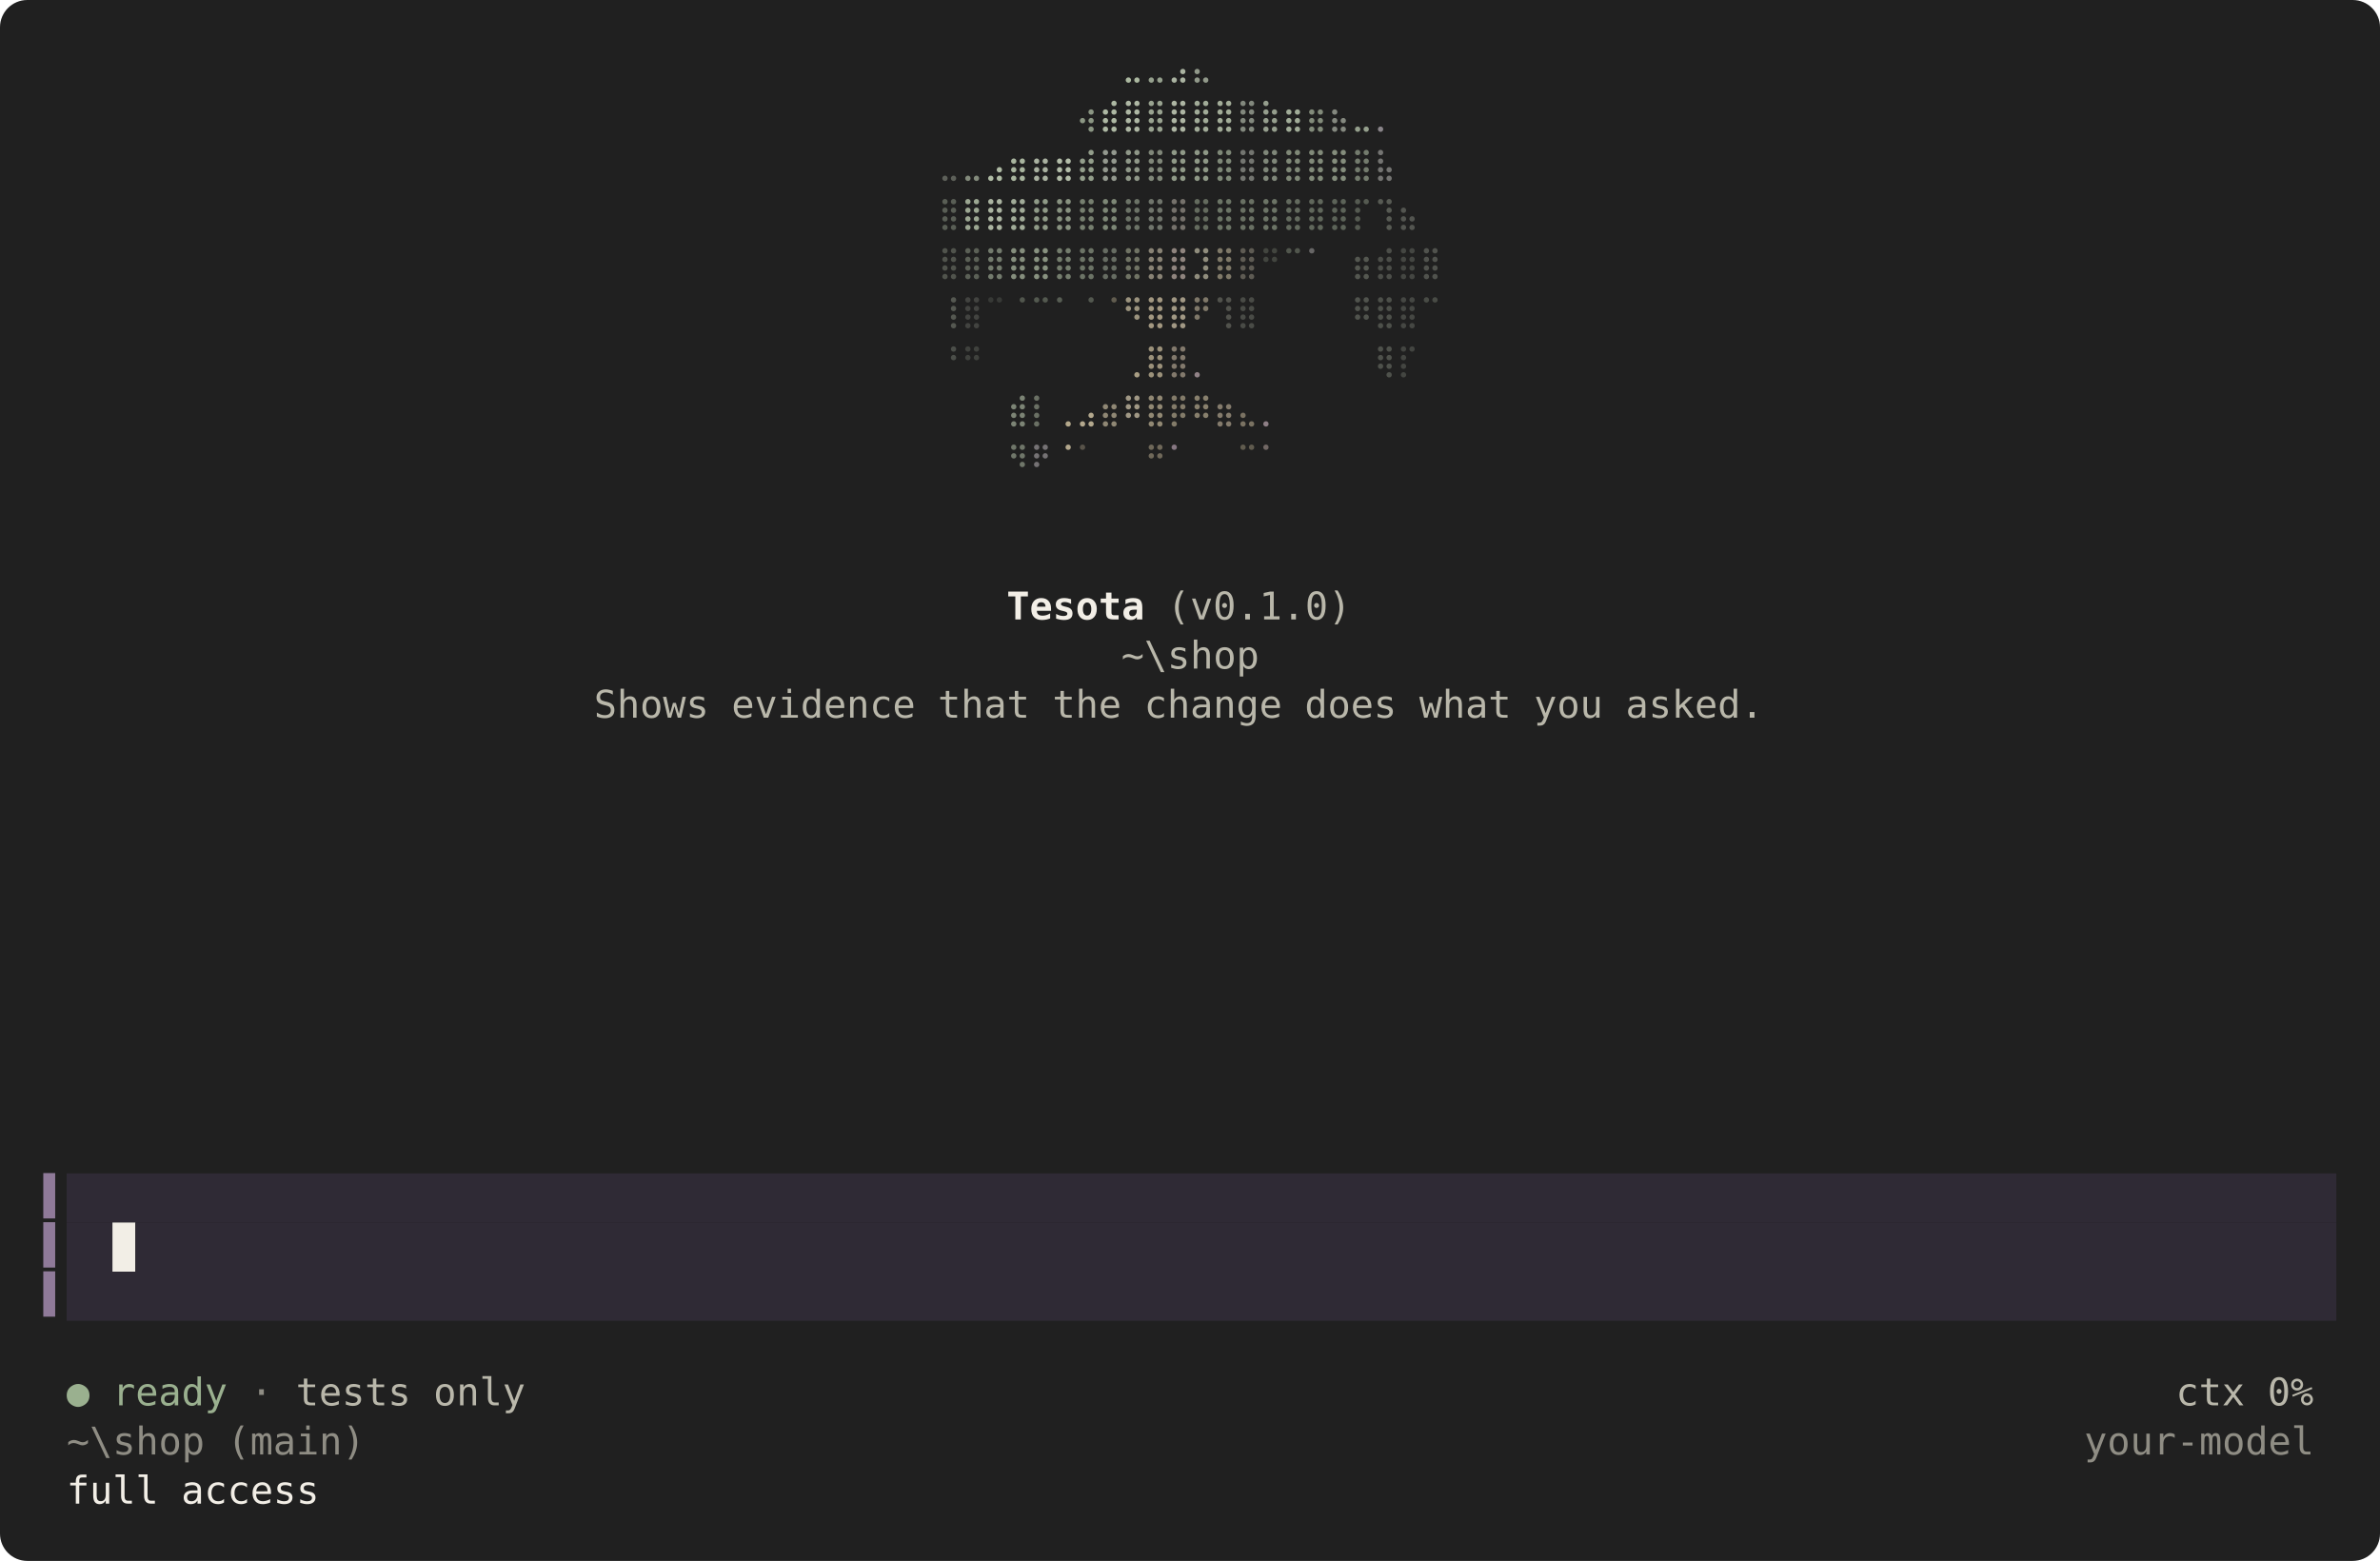
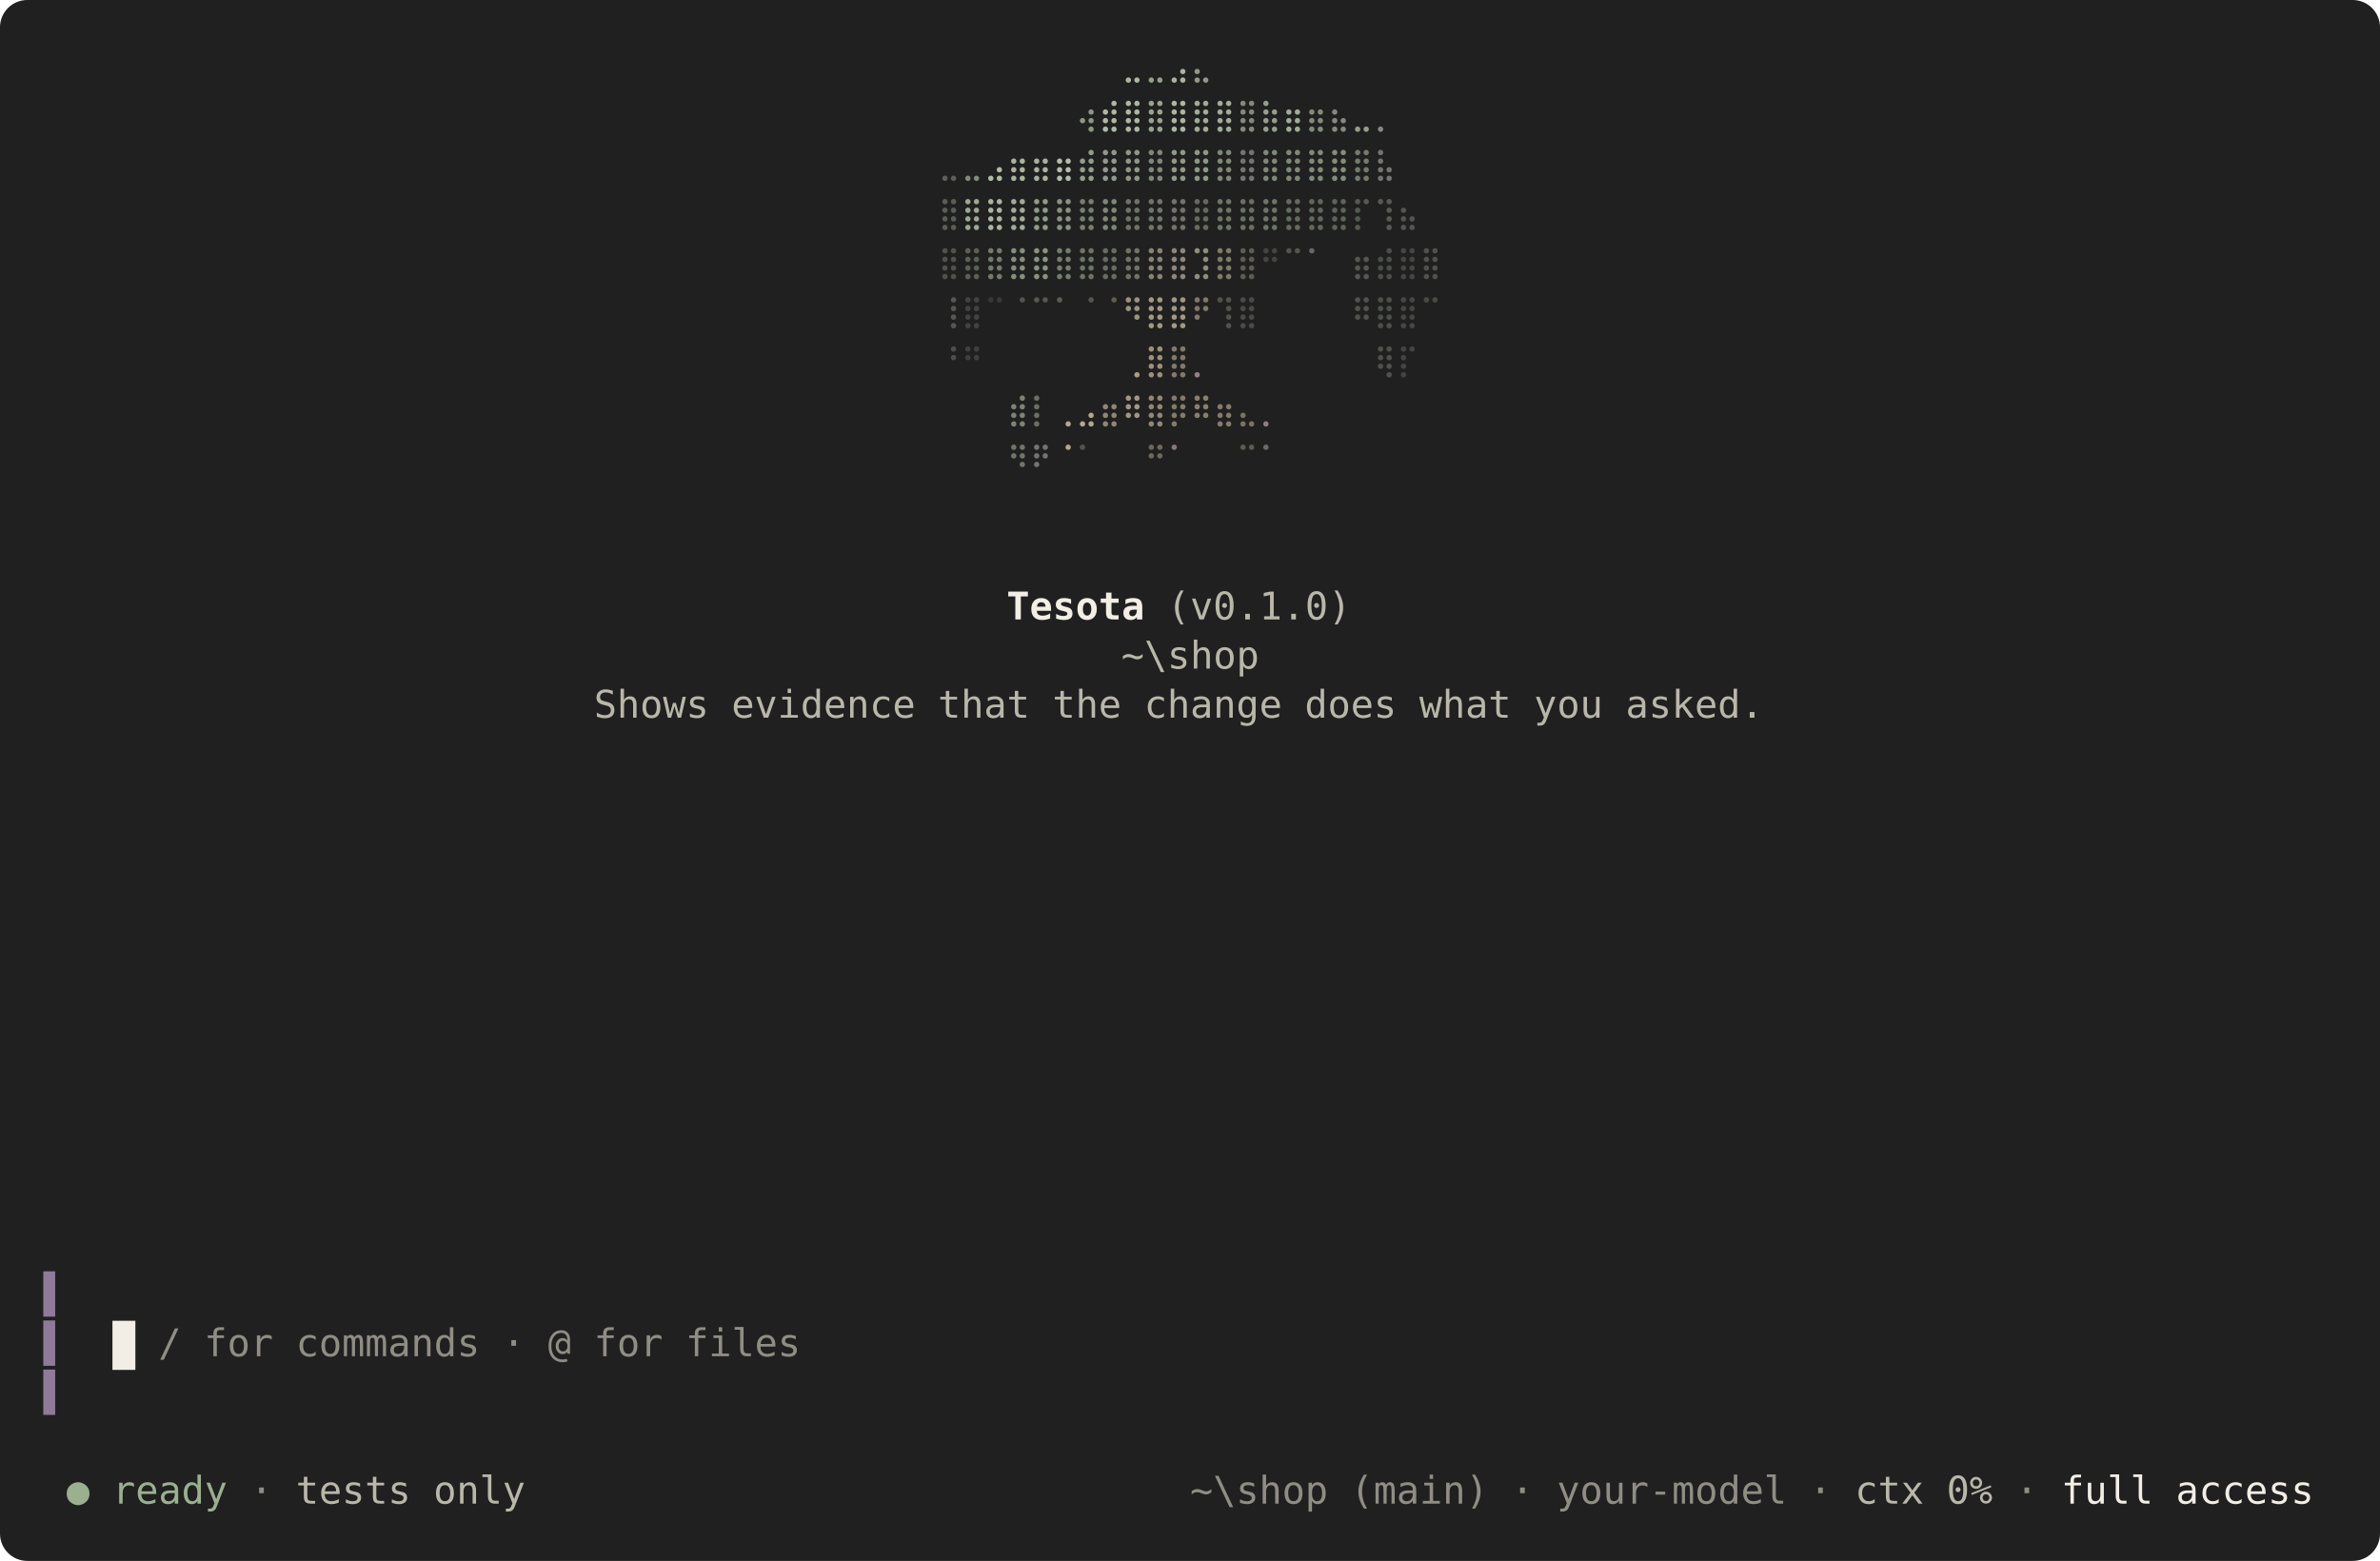
<svg xmlns="http://www.w3.org/2000/svg" width="872" height="572" viewBox="0 0 872 572" role="img" aria-label="Tesota's shell as it opens: the palo fierro tree above Tesota's name, the project's folder and 'Shows evidence that the change does what you asked.', then the input and the footer.">
  <rect width="872" height="572" rx="10" fill="#202020" />
-   <rect x="24.4" y="430" width="831.6" height="18" fill="#2f2a35" />
-   <rect x="24.4" y="448" width="16.8" height="18" fill="#2f2a35" />
-   <rect x="41.2" y="448" width="8.4" height="18" fill="#f2eee6" />
-   <rect x="49.6" y="448" width="806.4" height="18" fill="#2f2a35" />
-   <rect x="24.4" y="466" width="831.6" height="18" fill="#2f2a35" />
+   <rect x="41.2" y="484" width="8.4" height="18" fill="#f2eee6" />
  <g font-family="'Cascadia Mono', 'JetBrains Mono', Menlo, Consolas, 'DejaVu Sans Mono', monospace" font-size="14" xml:space="preserve">
    <text x="410.8" y="29" fill="#abb8a0" textLength="8.4" lengthAdjust="spacingAndGlyphs">⣀</text>
    <text x="419.2" y="29" fill="#95a08d" textLength="8.4" lengthAdjust="spacingAndGlyphs">⣀</text>
    <text x="427.6" y="29" fill="#aab3a1" textLength="8.4" lengthAdjust="spacingAndGlyphs">⣠</text>
    <text x="436.0" y="29" fill="#91998a" textLength="8.4" lengthAdjust="spacingAndGlyphs">⣄</text>
    <text x="394.0" y="47" fill="#8b9683" textLength="8.4" lengthAdjust="spacingAndGlyphs">⢴</text>
    <text x="402.4" y="47" fill="#adb8a3" textLength="8.4" lengthAdjust="spacingAndGlyphs">⣾</text>
    <text x="410.8" y="47" fill="#aeb7a4" textLength="8.4" lengthAdjust="spacingAndGlyphs">⣿</text>
    <text x="419.2" y="47" fill="#99a390" textLength="8.4" lengthAdjust="spacingAndGlyphs">⣿</text>
    <text x="427.6" y="47" fill="#adb5a3" textLength="8.4" lengthAdjust="spacingAndGlyphs">⣿</text>
    <text x="436.0" y="47" fill="#a1ab98" textLength="8.4" lengthAdjust="spacingAndGlyphs">⣿</text>
    <text x="444.4" y="47" fill="#a2ac98" textLength="8.4" lengthAdjust="spacingAndGlyphs">⣿</text>
    <text x="452.8" y="47" fill="#82887d" textLength="8.4" lengthAdjust="spacingAndGlyphs">⣿</text>
    <text x="461.2" y="47" fill="#959e8d" textLength="8.4" lengthAdjust="spacingAndGlyphs">⣷</text>
    <text x="469.6" y="47" fill="#a1ac98" textLength="8.4" lengthAdjust="spacingAndGlyphs">⣶</text>
    <text x="478.0" y="47" fill="#828b7a" textLength="8.4" lengthAdjust="spacingAndGlyphs">⣶</text>
    <text x="486.4" y="47" fill="#84887f" textLength="8.4" lengthAdjust="spacingAndGlyphs">⣦</text>
    <text x="494.8" y="47" fill="#949f8c" textLength="8.4" lengthAdjust="spacingAndGlyphs">⣀</text>
    <text x="503.2" y="47" fill="#8a858a" textLength="8.4" lengthAdjust="spacingAndGlyphs">⡀</text>
    <text x="343.6" y="65" fill="#5d6059" textLength="8.4" lengthAdjust="spacingAndGlyphs">⣀</text>
    <text x="352.0" y="65" fill="#828a7b" textLength="8.4" lengthAdjust="spacingAndGlyphs">⣀</text>
    <text x="360.4" y="65" fill="#afbba4" textLength="8.4" lengthAdjust="spacingAndGlyphs">⣠</text>
    <text x="368.8" y="65" fill="#a8b49e" textLength="8.4" lengthAdjust="spacingAndGlyphs">⣶</text>
    <text x="377.2" y="65" fill="#a9b1a0" textLength="8.4" lengthAdjust="spacingAndGlyphs">⣶</text>
    <text x="385.6" y="65" fill="#b3bda9" textLength="8.4" lengthAdjust="spacingAndGlyphs">⣶</text>
    <text x="394.0" y="65" fill="#939e8b" textLength="8.4" lengthAdjust="spacingAndGlyphs">⣾</text>
    <text x="402.4" y="65" fill="#93988e" textLength="8.4" lengthAdjust="spacingAndGlyphs">⣿</text>
    <text x="410.8" y="65" fill="#8f9788" textLength="8.4" lengthAdjust="spacingAndGlyphs">⣿</text>
    <text x="419.2" y="65" fill="#808779" textLength="8.4" lengthAdjust="spacingAndGlyphs">⣿</text>
    <text x="427.6" y="65" fill="#8f9987" textLength="8.4" lengthAdjust="spacingAndGlyphs">⣿</text>
    <text x="436.0" y="65" fill="#8e9886" textLength="8.4" lengthAdjust="spacingAndGlyphs">⣿</text>
    <text x="444.4" y="65" fill="#7e8877" textLength="8.4" lengthAdjust="spacingAndGlyphs">⣿</text>
    <text x="452.8" y="65" fill="#737570" textLength="8.4" lengthAdjust="spacingAndGlyphs">⣿</text>
    <text x="461.2" y="65" fill="#7f8779" textLength="8.4" lengthAdjust="spacingAndGlyphs">⣿</text>
    <text x="469.6" y="65" fill="#7f8877" textLength="8.4" lengthAdjust="spacingAndGlyphs">⣿</text>
    <text x="478.0" y="65" fill="#818a79" textLength="8.4" lengthAdjust="spacingAndGlyphs">⣿</text>
    <text x="486.4" y="65" fill="#848d7c" textLength="8.4" lengthAdjust="spacingAndGlyphs">⣿</text>
    <text x="494.8" y="65" fill="#737b6d" textLength="8.4" lengthAdjust="spacingAndGlyphs">⣿</text>
    <text x="503.2" y="65" fill="#747472" textLength="8.4" lengthAdjust="spacingAndGlyphs">⣧</text>
    <text x="343.6" y="83" fill="#595e55" textLength="8.4" lengthAdjust="spacingAndGlyphs">⣿</text>
    <text x="352.0" y="83" fill="#9ca792" textLength="8.4" lengthAdjust="spacingAndGlyphs">⣿</text>
    <text x="360.4" y="83" fill="#abb4a1" textLength="8.4" lengthAdjust="spacingAndGlyphs">⣿</text>
    <text x="368.8" y="83" fill="#a1ab98" textLength="8.4" lengthAdjust="spacingAndGlyphs">⣿</text>
    <text x="377.2" y="83" fill="#8f9a87" textLength="8.4" lengthAdjust="spacingAndGlyphs">⣿</text>
    <text x="385.6" y="83" fill="#889280" textLength="8.4" lengthAdjust="spacingAndGlyphs">⣿</text>
    <text x="394.0" y="83" fill="#767f6f" textLength="8.4" lengthAdjust="spacingAndGlyphs">⣿</text>
    <text x="402.4" y="83" fill="#7d8776" textLength="8.4" lengthAdjust="spacingAndGlyphs">⣿</text>
    <text x="410.8" y="83" fill="#6c7367" textLength="8.4" lengthAdjust="spacingAndGlyphs">⣿</text>
    <text x="419.2" y="83" fill="#70756c" textLength="8.4" lengthAdjust="spacingAndGlyphs">⣿</text>
    <text x="427.6" y="83" fill="#75716b" textLength="8.4" lengthAdjust="spacingAndGlyphs">⣿</text>
    <text x="436.0" y="83" fill="#646b5e" textLength="8.4" lengthAdjust="spacingAndGlyphs">⣿</text>
    <text x="444.4" y="83" fill="#6c7566" textLength="8.4" lengthAdjust="spacingAndGlyphs">⣿</text>
    <text x="452.8" y="83" fill="#697063" textLength="8.4" lengthAdjust="spacingAndGlyphs">⣿</text>
    <text x="461.2" y="83" fill="#6c7466" textLength="8.4" lengthAdjust="spacingAndGlyphs">⣿</text>
    <text x="469.6" y="83" fill="#636a5e" textLength="8.4" lengthAdjust="spacingAndGlyphs">⣿</text>
    <text x="478.0" y="83" fill="#60675b" textLength="8.4" lengthAdjust="spacingAndGlyphs">⣿</text>
    <text x="486.4" y="83" fill="#5c6358" textLength="8.4" lengthAdjust="spacingAndGlyphs">⣿</text>
    <text x="494.8" y="83" fill="#555a51" textLength="8.4" lengthAdjust="spacingAndGlyphs">⡏</text>
    <text x="503.2" y="83" fill="#575a53" textLength="8.4" lengthAdjust="spacingAndGlyphs">⢹</text>
    <text x="511.6" y="83" fill="#535550" textLength="8.4" lengthAdjust="spacingAndGlyphs">⣦</text>
    <text x="343.6" y="101" fill="#50534c" textLength="8.4" lengthAdjust="spacingAndGlyphs">⣿</text>
    <text x="352.0" y="101" fill="#5b6056" textLength="8.4" lengthAdjust="spacingAndGlyphs">⣿</text>
    <text x="360.4" y="101" fill="#737b6d" textLength="8.4" lengthAdjust="spacingAndGlyphs">⣿</text>
    <text x="368.8" y="101" fill="#858e7d" textLength="8.4" lengthAdjust="spacingAndGlyphs">⣿</text>
    <text x="377.2" y="101" fill="#889280" textLength="8.4" lengthAdjust="spacingAndGlyphs">⣿</text>
    <text x="385.6" y="101" fill="#747d6d" textLength="8.4" lengthAdjust="spacingAndGlyphs">⣿</text>
    <text x="394.0" y="101" fill="#6c7466" textLength="8.4" lengthAdjust="spacingAndGlyphs">⣿</text>
    <text x="402.4" y="101" fill="#666c62" textLength="8.4" lengthAdjust="spacingAndGlyphs">⣿</text>
    <text x="410.8" y="101" fill="#707364" textLength="8.4" lengthAdjust="spacingAndGlyphs">⣿</text>
    <text x="419.2" y="101" fill="#898375" textLength="8.4" lengthAdjust="spacingAndGlyphs">⣿</text>
    <text x="427.6" y="101" fill="#8f847e" textLength="8.4" lengthAdjust="spacingAndGlyphs">⣿</text>
    <text x="436.0" y="101" fill="#908d7d" textLength="8.4" lengthAdjust="spacingAndGlyphs">⣹</text>
    <text x="444.4" y="101" fill="#7f7968" textLength="8.4" lengthAdjust="spacingAndGlyphs">⣿</text>
    <text x="452.8" y="101" fill="#5e5b53" textLength="8.4" lengthAdjust="spacingAndGlyphs">⣿</text>
    <text x="461.2" y="101" fill="#42453f" textLength="8.4" lengthAdjust="spacingAndGlyphs">⠛</text>
    <text x="469.6" y="101" fill="#51564d" textLength="8.4" lengthAdjust="spacingAndGlyphs">⠉</text>
    <text x="478.0" y="101" fill="#676666" textLength="8.4" lengthAdjust="spacingAndGlyphs">⠁</text>
    <text x="494.8" y="101" fill="#545750" textLength="8.4" lengthAdjust="spacingAndGlyphs">⣶</text>
    <text x="503.2" y="101" fill="#4c4e49" textLength="8.4" lengthAdjust="spacingAndGlyphs">⣾</text>
    <text x="511.6" y="101" fill="#444642" textLength="8.4" lengthAdjust="spacingAndGlyphs">⣿</text>
    <text x="520.0" y="101" fill="#50524d" textLength="8.4" lengthAdjust="spacingAndGlyphs">⣿</text>
    <text x="343.6" y="119" fill="#555851" textLength="8.4" lengthAdjust="spacingAndGlyphs">⢸</text>
    <text x="352.0" y="119" fill="#424340" textLength="8.4" lengthAdjust="spacingAndGlyphs">⣿</text>
    <text x="360.4" y="119" fill="#373936" textLength="8.4" lengthAdjust="spacingAndGlyphs">⠉</text>
    <text x="368.8" y="119" fill="#51564d" textLength="8.4" lengthAdjust="spacingAndGlyphs">⠈</text>
    <text x="377.2" y="119" fill="#53594f" textLength="8.4" lengthAdjust="spacingAndGlyphs">⠉</text>
    <text x="385.6" y="119" fill="#575d53" textLength="8.4" lengthAdjust="spacingAndGlyphs">⠁</text>
    <text x="394.0" y="119" fill="#53584f" textLength="8.4" lengthAdjust="spacingAndGlyphs">⠈</text>
    <text x="402.4" y="119" fill="#615c4f" textLength="8.4" lengthAdjust="spacingAndGlyphs">⠈</text>
    <text x="410.8" y="119" fill="#9b937e" textLength="8.4" lengthAdjust="spacingAndGlyphs">⠻</text>
    <text x="419.2" y="119" fill="#a39881" textLength="8.4" lengthAdjust="spacingAndGlyphs">⣿</text>
    <text x="427.6" y="119" fill="#a19884" textLength="8.4" lengthAdjust="spacingAndGlyphs">⣿</text>
    <text x="436.0" y="119" fill="#7f7869" textLength="8.4" lengthAdjust="spacingAndGlyphs">⠟</text>
    <text x="444.4" y="119" fill="#51524c" textLength="8.4" lengthAdjust="spacingAndGlyphs">⢹</text>
    <text x="452.8" y="119" fill="#494b46" textLength="8.4" lengthAdjust="spacingAndGlyphs">⣿</text>
    <text x="494.8" y="119" fill="#50534d" textLength="8.4" lengthAdjust="spacingAndGlyphs">⠿</text>
    <text x="503.2" y="119" fill="#4d504a" textLength="8.4" lengthAdjust="spacingAndGlyphs">⣿</text>
    <text x="511.6" y="119" fill="#454743" textLength="8.4" lengthAdjust="spacingAndGlyphs">⣿</text>
    <text x="520.0" y="119" fill="#484b45" textLength="8.4" lengthAdjust="spacingAndGlyphs">⠉</text>
    <text x="343.6" y="137" fill="#4b4e49" textLength="8.4" lengthAdjust="spacingAndGlyphs">⠘</text>
    <text x="352.0" y="137" fill="#3f413d" textLength="8.4" lengthAdjust="spacingAndGlyphs">⠛</text>
    <text x="410.8" y="137" fill="#a99e84" textLength="8.4" lengthAdjust="spacingAndGlyphs">⢀</text>
    <text x="419.2" y="137" fill="#9b917a" textLength="8.4" lengthAdjust="spacingAndGlyphs">⣿</text>
    <text x="427.6" y="137" fill="#82796c" textLength="8.4" lengthAdjust="spacingAndGlyphs">⣿</text>
    <text x="436.0" y="137" fill="#918287" textLength="8.4" lengthAdjust="spacingAndGlyphs">⡀</text>
    <text x="503.2" y="137" fill="#4e514b" textLength="8.4" lengthAdjust="spacingAndGlyphs">⢿</text>
    <text x="511.6" y="137" fill="#434541" textLength="8.4" lengthAdjust="spacingAndGlyphs">⡏</text>
    <text x="368.8" y="155" fill="#7c8475" textLength="8.4" lengthAdjust="spacingAndGlyphs">⣾</text>
    <text x="377.2" y="155" fill="#6a7064" textLength="8.4" lengthAdjust="spacingAndGlyphs">⡇</text>
    <text x="385.6" y="155" fill="#b4a88b" textLength="8.4" lengthAdjust="spacingAndGlyphs">⢀</text>
    <text x="394.0" y="155" fill="#b3a88d" textLength="8.4" lengthAdjust="spacingAndGlyphs">⣠</text>
    <text x="402.4" y="155" fill="#8f8774" textLength="8.4" lengthAdjust="spacingAndGlyphs">⣶</text>
    <text x="410.8" y="155" fill="#a09885" textLength="8.4" lengthAdjust="spacingAndGlyphs">⠿</text>
    <text x="419.2" y="155" fill="#918873" textLength="8.4" lengthAdjust="spacingAndGlyphs">⣿</text>
    <text x="427.6" y="155" fill="#837b69" textLength="8.4" lengthAdjust="spacingAndGlyphs">⡿</text>
    <text x="436.0" y="155" fill="#88806d" textLength="8.4" lengthAdjust="spacingAndGlyphs">⠿</text>
    <text x="444.4" y="155" fill="#847b6c" textLength="8.4" lengthAdjust="spacingAndGlyphs">⣶</text>
    <text x="452.8" y="155" fill="#7a7262" textLength="8.4" lengthAdjust="spacingAndGlyphs">⣄</text>
    <text x="461.2" y="155" fill="#8e7f86" textLength="8.4" lengthAdjust="spacingAndGlyphs">⡀</text>
    <text x="368.8" y="173" fill="#6f7669" textLength="8.4" lengthAdjust="spacingAndGlyphs">⠻</text>
    <text x="377.2" y="173" fill="#757274" textLength="8.4" lengthAdjust="spacingAndGlyphs">⠟</text>
    <text x="385.6" y="173" fill="#b3a78c" textLength="8.4" lengthAdjust="spacingAndGlyphs">⠈</text>
    <text x="394.0" y="173" fill="#585349" textLength="8.4" lengthAdjust="spacingAndGlyphs">⠁</text>
    <text x="419.2" y="173" fill="#6f6859" textLength="8.4" lengthAdjust="spacingAndGlyphs">⠛</text>
    <text x="427.6" y="173" fill="#877782" textLength="8.4" lengthAdjust="spacingAndGlyphs">⠁</text>
    <text x="452.8" y="173" fill="#605b4e" textLength="8.4" lengthAdjust="spacingAndGlyphs">⠉</text>
    <text x="461.2" y="173" fill="#716764" textLength="8.4" lengthAdjust="spacingAndGlyphs">⠁</text>
    <text x="368.8" y="227" fill="#f2eee6" font-weight="bold" textLength="50.4" lengthAdjust="spacingAndGlyphs">Tesota</text>
    <text x="427.6" y="227" fill="#b9b7aa" textLength="67.2" lengthAdjust="spacingAndGlyphs">(v0.1.0)</text>
    <text x="410.8" y="245" fill="#b9b7aa" textLength="50.4" lengthAdjust="spacingAndGlyphs">~\shop</text>
    <text x="217.6" y="263" fill="#b9b7aa" textLength="42.0" lengthAdjust="spacingAndGlyphs">Shows</text>
    <text x="268.0" y="263" fill="#b9b7aa" textLength="67.2" lengthAdjust="spacingAndGlyphs">evidence</text>
    <text x="343.6" y="263" fill="#b9b7aa" textLength="33.6" lengthAdjust="spacingAndGlyphs">that</text>
    <text x="385.6" y="263" fill="#b9b7aa" textLength="25.2" lengthAdjust="spacingAndGlyphs">the</text>
    <text x="419.2" y="263" fill="#b9b7aa" textLength="50.4" lengthAdjust="spacingAndGlyphs">change</text>
    <text x="478.0" y="263" fill="#b9b7aa" textLength="33.6" lengthAdjust="spacingAndGlyphs">does</text>
    <text x="520.0" y="263" fill="#b9b7aa" textLength="33.6" lengthAdjust="spacingAndGlyphs">what</text>
    <text x="562.0" y="263" fill="#b9b7aa" textLength="25.2" lengthAdjust="spacingAndGlyphs">you</text>
    <text x="595.6" y="263" fill="#b9b7aa" textLength="50.4" lengthAdjust="spacingAndGlyphs">asked.</text>
-     <text x="16.0" y="443" fill="#8f7a99" textLength="8.4" lengthAdjust="spacingAndGlyphs">▌</text>
-     <text x="16.0" y="461" fill="#8f7a99" textLength="8.4" lengthAdjust="spacingAndGlyphs">▌</text>
    <text x="16.0" y="479" fill="#8f7a99" textLength="8.4" lengthAdjust="spacingAndGlyphs">▌</text>
-     <text x="24.4" y="515" fill="#9ab08f" textLength="8.4" lengthAdjust="spacingAndGlyphs">●</text>
-     <text x="41.2" y="515" fill="#9ab08f" textLength="42.0" lengthAdjust="spacingAndGlyphs">ready</text>
-     <text x="91.6" y="515" fill="#8f8d84" textLength="8.4" lengthAdjust="spacingAndGlyphs">·</text>
-     <text x="108.4" y="515" fill="#b9b7aa" textLength="42.0" lengthAdjust="spacingAndGlyphs">tests</text>
-     <text x="158.8" y="515" fill="#b9b7aa" textLength="33.6" lengthAdjust="spacingAndGlyphs">only</text>
-     <text x="797.2" y="515" fill="#b9b7aa" textLength="25.2" lengthAdjust="spacingAndGlyphs">ctx</text>
-     <text x="830.8" y="515" fill="#b9b7aa" textLength="16.8" lengthAdjust="spacingAndGlyphs">0%</text>
-     <text x="24.4" y="533" fill="#8f8d84" textLength="50.4" lengthAdjust="spacingAndGlyphs">~\shop</text>
-     <text x="83.2" y="533" fill="#8f8d84" textLength="50.4" lengthAdjust="spacingAndGlyphs">(main)</text>
-     <text x="763.6" y="533" fill="#8f8d84" textLength="84.0" lengthAdjust="spacingAndGlyphs">your-model</text>
-     <text x="24.4" y="551" fill="#f2eee6" textLength="33.6" lengthAdjust="spacingAndGlyphs">full</text>
-     <text x="66.4" y="551" fill="#f2eee6" textLength="50.4" lengthAdjust="spacingAndGlyphs">access</text>
+     <text x="16.0" y="497" fill="#8f7a99" textLength="8.4" lengthAdjust="spacingAndGlyphs">▌</text>
+     <text x="58.0" y="497" fill="#8f8d84" textLength="8.4" lengthAdjust="spacingAndGlyphs">/</text>
+     <text x="74.8" y="497" fill="#8f8d84" textLength="25.2" lengthAdjust="spacingAndGlyphs">for</text>
+     <text x="108.4" y="497" fill="#8f8d84" textLength="67.2" lengthAdjust="spacingAndGlyphs">commands</text>
+     <text x="184.0" y="497" fill="#8f8d84" textLength="8.4" lengthAdjust="spacingAndGlyphs">·</text>
+     <text x="200.8" y="497" fill="#8f8d84" textLength="8.4" lengthAdjust="spacingAndGlyphs">@</text>
+     <text x="217.6" y="497" fill="#8f8d84" textLength="25.2" lengthAdjust="spacingAndGlyphs">for</text>
+     <text x="251.2" y="497" fill="#8f8d84" textLength="42.0" lengthAdjust="spacingAndGlyphs">files</text>
+     <text x="16.0" y="515" fill="#8f7a99" textLength="8.4" lengthAdjust="spacingAndGlyphs">▌</text>
+     <text x="24.4" y="551" fill="#9ab08f" textLength="8.4" lengthAdjust="spacingAndGlyphs">●</text>
+     <text x="41.2" y="551" fill="#9ab08f" textLength="42.0" lengthAdjust="spacingAndGlyphs">ready</text>
+     <text x="91.6" y="551" fill="#8f8d84" textLength="8.4" lengthAdjust="spacingAndGlyphs">·</text>
+     <text x="108.4" y="551" fill="#b9b7aa" textLength="42.0" lengthAdjust="spacingAndGlyphs">tests</text>
+     <text x="158.8" y="551" fill="#b9b7aa" textLength="33.6" lengthAdjust="spacingAndGlyphs">only</text>
+     <text x="436.0" y="551" fill="#8f8d84" textLength="50.4" lengthAdjust="spacingAndGlyphs">~\shop</text>
+     <text x="494.8" y="551" fill="#8f8d84" textLength="50.4" lengthAdjust="spacingAndGlyphs">(main)</text>
+     <text x="553.6" y="551" fill="#8f8d84" textLength="8.4" lengthAdjust="spacingAndGlyphs">·</text>
+     <text x="570.4" y="551" fill="#8f8d84" textLength="84.0" lengthAdjust="spacingAndGlyphs">your-model</text>
+     <text x="662.8" y="551" fill="#8f8d84" textLength="8.4" lengthAdjust="spacingAndGlyphs">·</text>
+     <text x="679.6" y="551" fill="#b9b7aa" textLength="25.2" lengthAdjust="spacingAndGlyphs">ctx</text>
+     <text x="713.2" y="551" fill="#b9b7aa" textLength="16.8" lengthAdjust="spacingAndGlyphs">0%</text>
+     <text x="738.4" y="551" fill="#8f8d84" textLength="8.4" lengthAdjust="spacingAndGlyphs">·</text>
+     <text x="755.2" y="551" fill="#f2eee6" textLength="33.6" lengthAdjust="spacingAndGlyphs">full</text>
+     <text x="797.2" y="551" fill="#f2eee6" textLength="50.4" lengthAdjust="spacingAndGlyphs">access</text>
  </g>
</svg>
